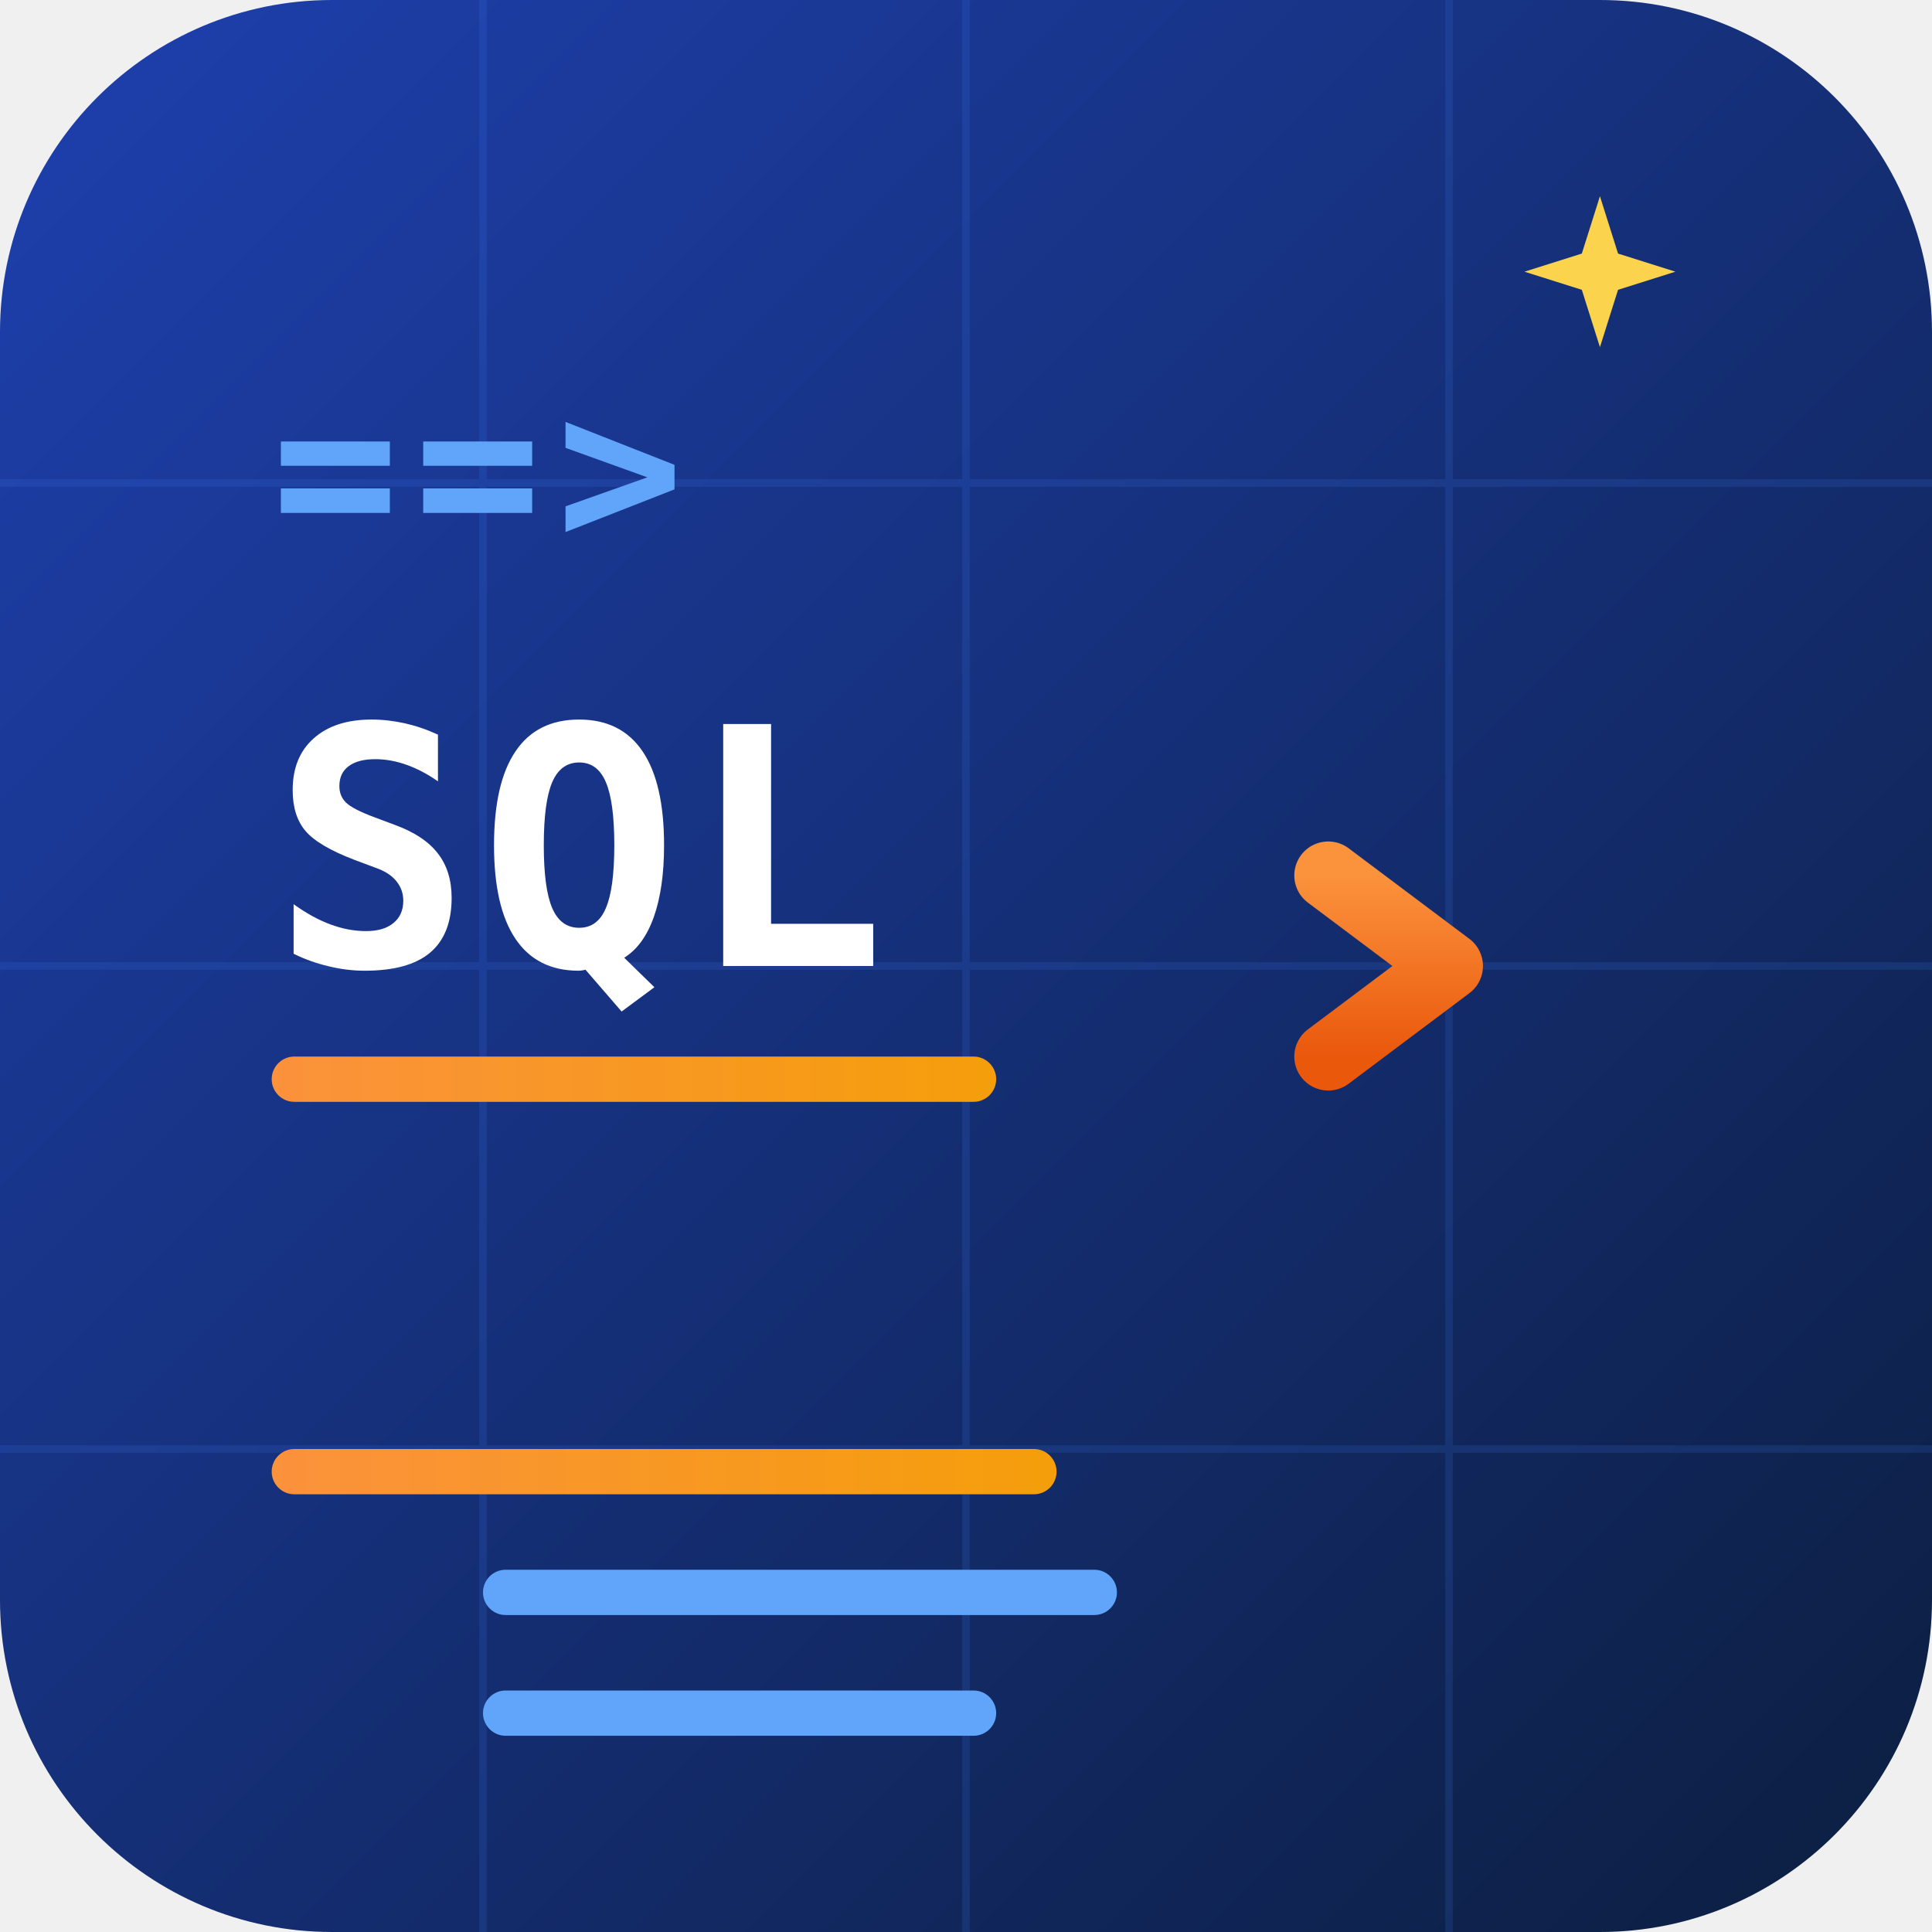
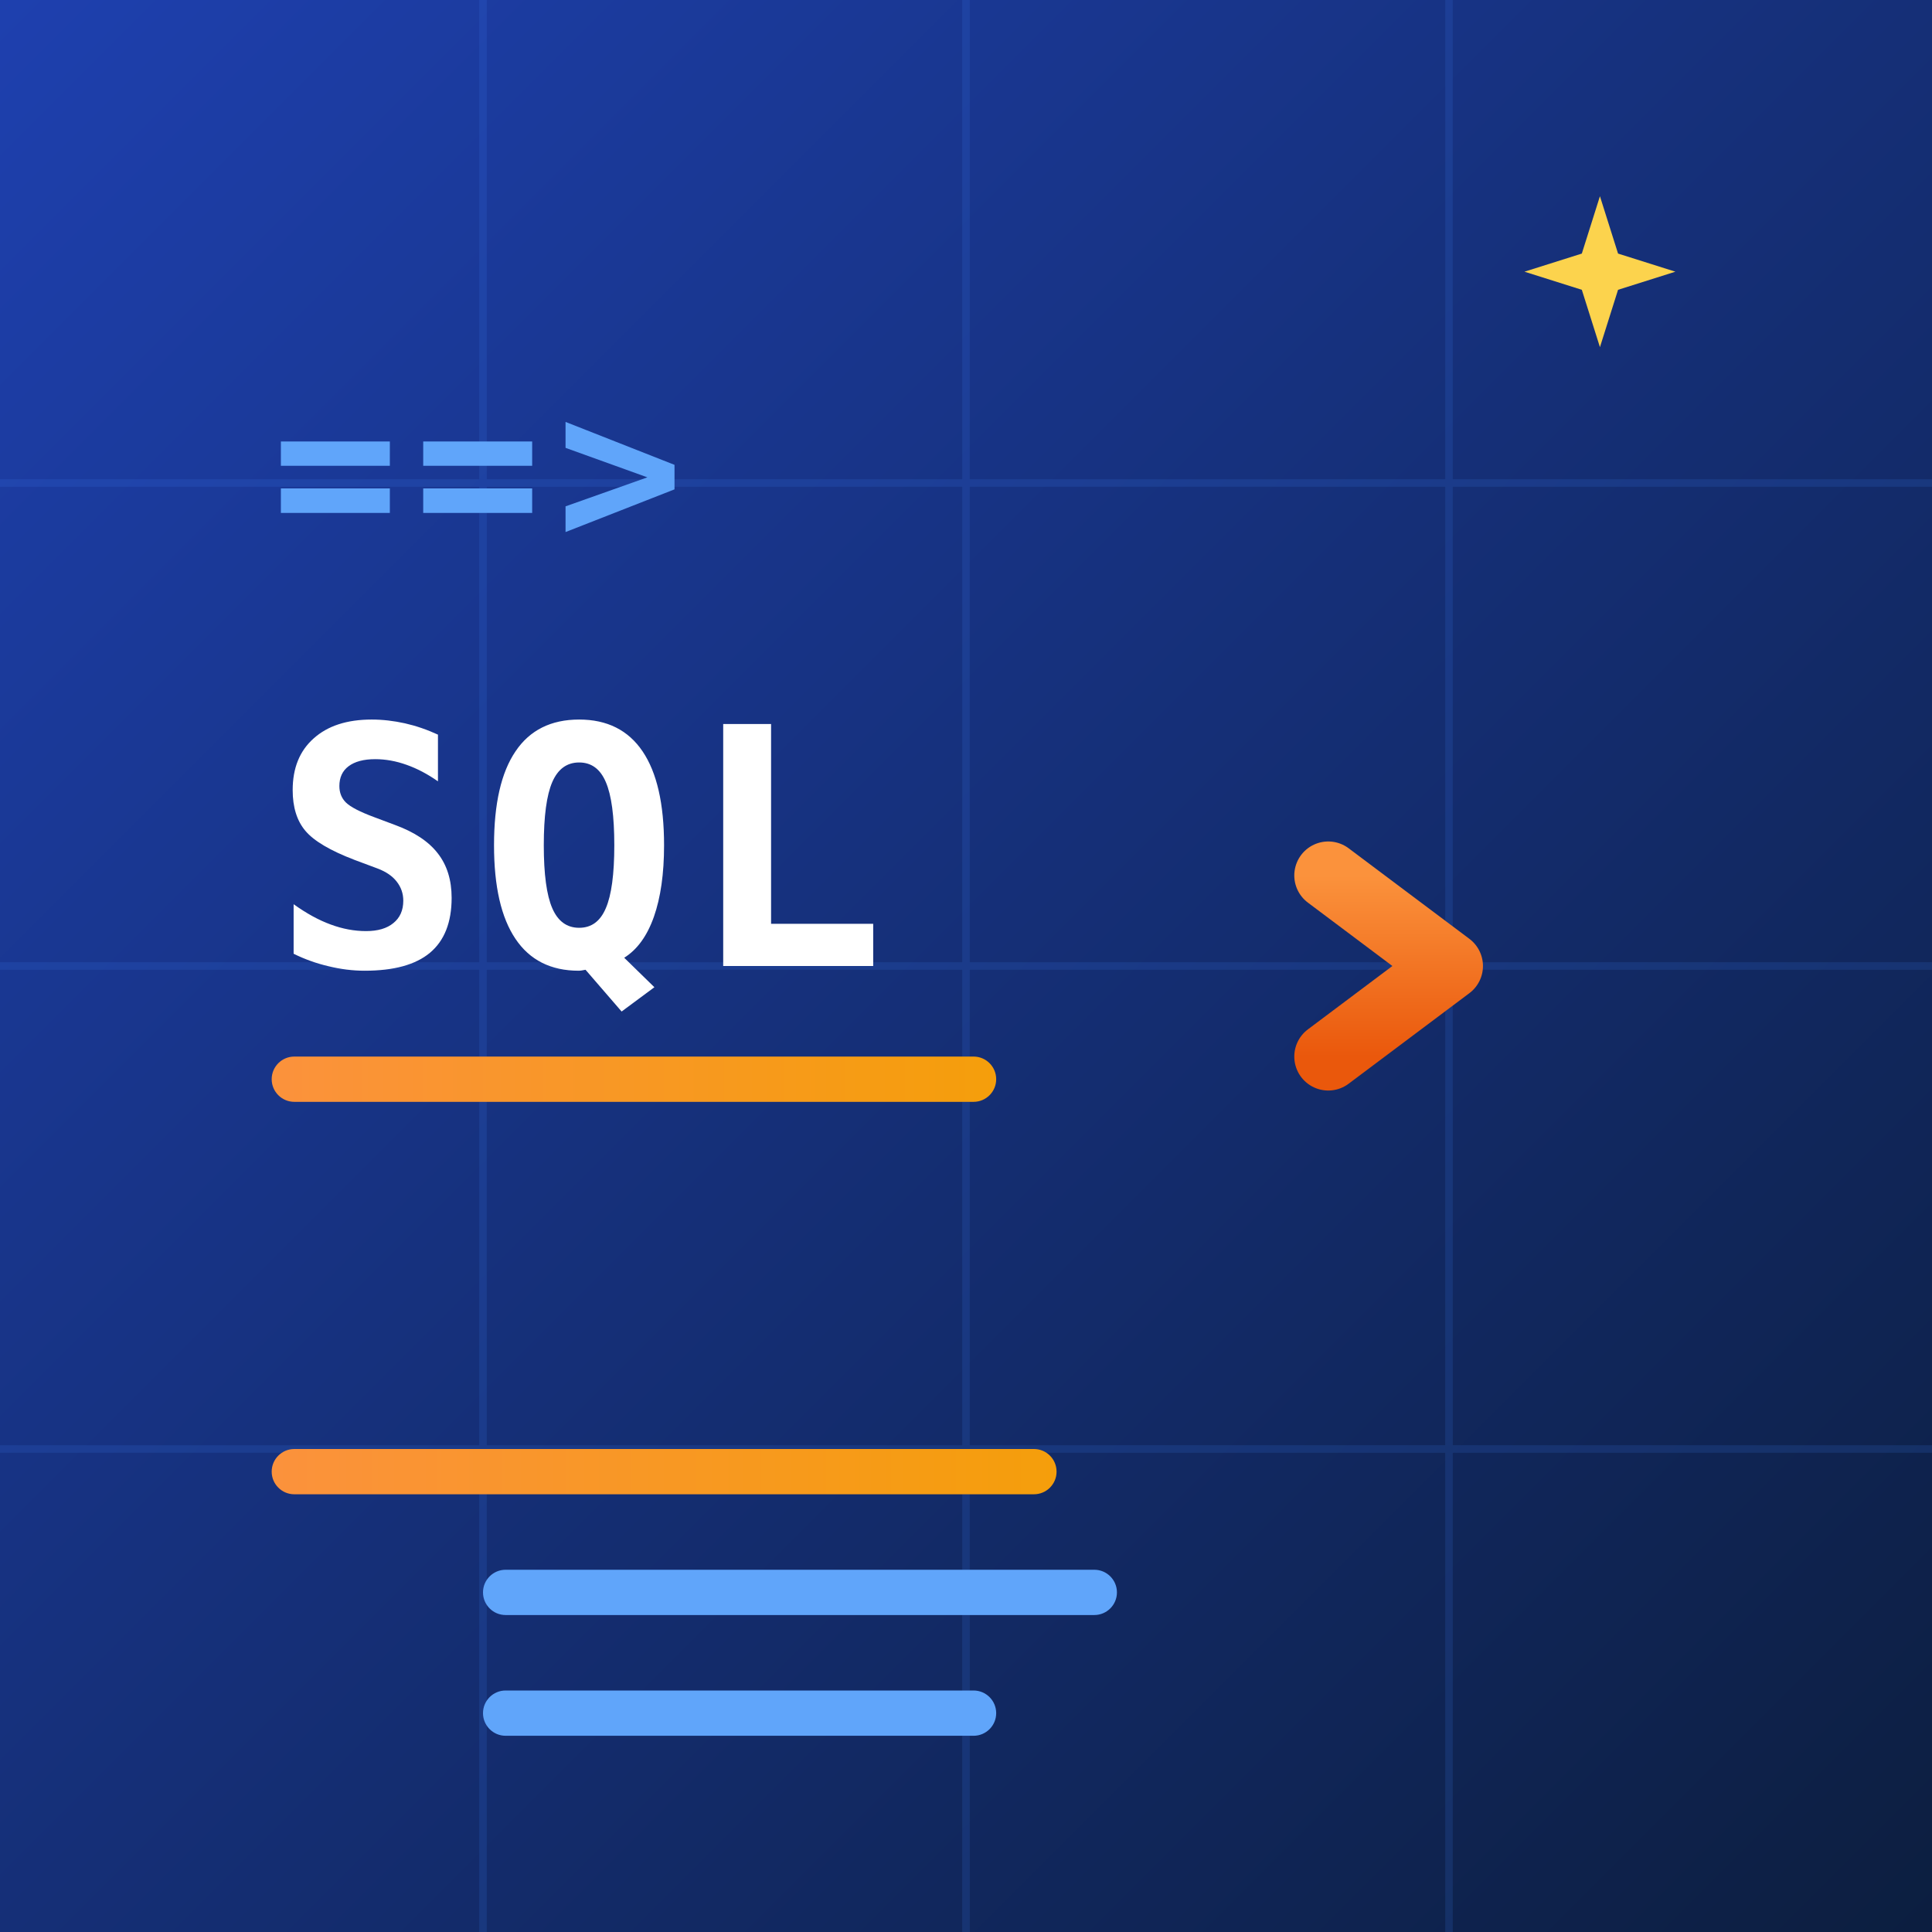
<svg xmlns="http://www.w3.org/2000/svg" viewBox="0 0 128 128" width="128" height="128">
  <defs>
    <linearGradient id="bg" x1="0%" y1="0%" x2="100%" y2="100%">
      <stop offset="0%" stop-color="#1E40AF" />
      <stop offset="100%" stop-color="#0C1E3F" />
    </linearGradient>
    <linearGradient id="brand" x1="0%" y1="0%" x2="100%" y2="0%">
      <stop offset="0%" stop-color="#FB923C" />
      <stop offset="100%" stop-color="#F59E0B" />
    </linearGradient>
    <linearGradient id="brandV" x1="0%" y1="0%" x2="0%" y2="100%">
      <stop offset="0%" stop-color="#FB923C" />
      <stop offset="100%" stop-color="#EA580C" />
    </linearGradient>
  </defs>
-   <rect width="128" height="128" rx="22" fill="url(#bg)" />
+   <rect width="128" height="128" fill="url(#bg)" />
  <g stroke="#3B82F6" stroke-width="0.5" opacity="0.15">
    <line x1="0" y1="32" x2="128" y2="32" />
    <line x1="0" y1="64" x2="128" y2="64" />
    <line x1="0" y1="96" x2="128" y2="96" />
    <line x1="32" y1="0" x2="32" y2="128" />
    <line x1="64" y1="0" x2="64" y2="128" />
    <line x1="96" y1="0" x2="96" y2="128" />
  </g>
  <g transform="translate(18, 36)">
    <text x="0" y="0" font-family="ui-monospace, 'SF Mono', 'Menlo', monospace" font-size="14" font-weight="700" fill="#60A5FA" letter-spacing="1">==&gt;</text>
  </g>
  <g transform="translate(18, 64)">
    <text x="0" y="0" font-family="ui-monospace, 'SF Mono', 'Menlo', monospace" font-size="22" font-weight="800" fill="#FFFFFF" letter-spacing="0.5">SQL</text>
    <rect x="0" y="6" width="48" height="3" rx="1.5" fill="url(#brand)" />
  </g>
  <g transform="translate(78, 56)">
    <path d="M -10 8 L 16 8" stroke="url(#brandV)" stroke-width="4.5" stroke-linecap="round" fill="none" />
    <path d="M 10 2 L 18 8 L 10 14" stroke="url(#brandV)" stroke-width="4.5" stroke-linecap="round" stroke-linejoin="round" fill="none" />
  </g>
  <g transform="translate(18, 96)">
    <rect x="0" y="0" width="52" height="3" rx="1.5" fill="url(#brand)" />
    <rect x="14" y="8" width="42" height="3" rx="1.5" fill="#60A5FA" />
    <rect x="14" y="16" width="34" height="3" rx="1.5" fill="#60A5FA" />
  </g>
  <g transform="translate(106, 18)" fill="#FCD34D">
    <path d="M 0 -5 L 1.2 -1.2 L 5 0 L 1.2 1.2 L 0 5 L -1.2 1.2 L -5 0 L -1.2 -1.2 Z" />
  </g>
</svg>
